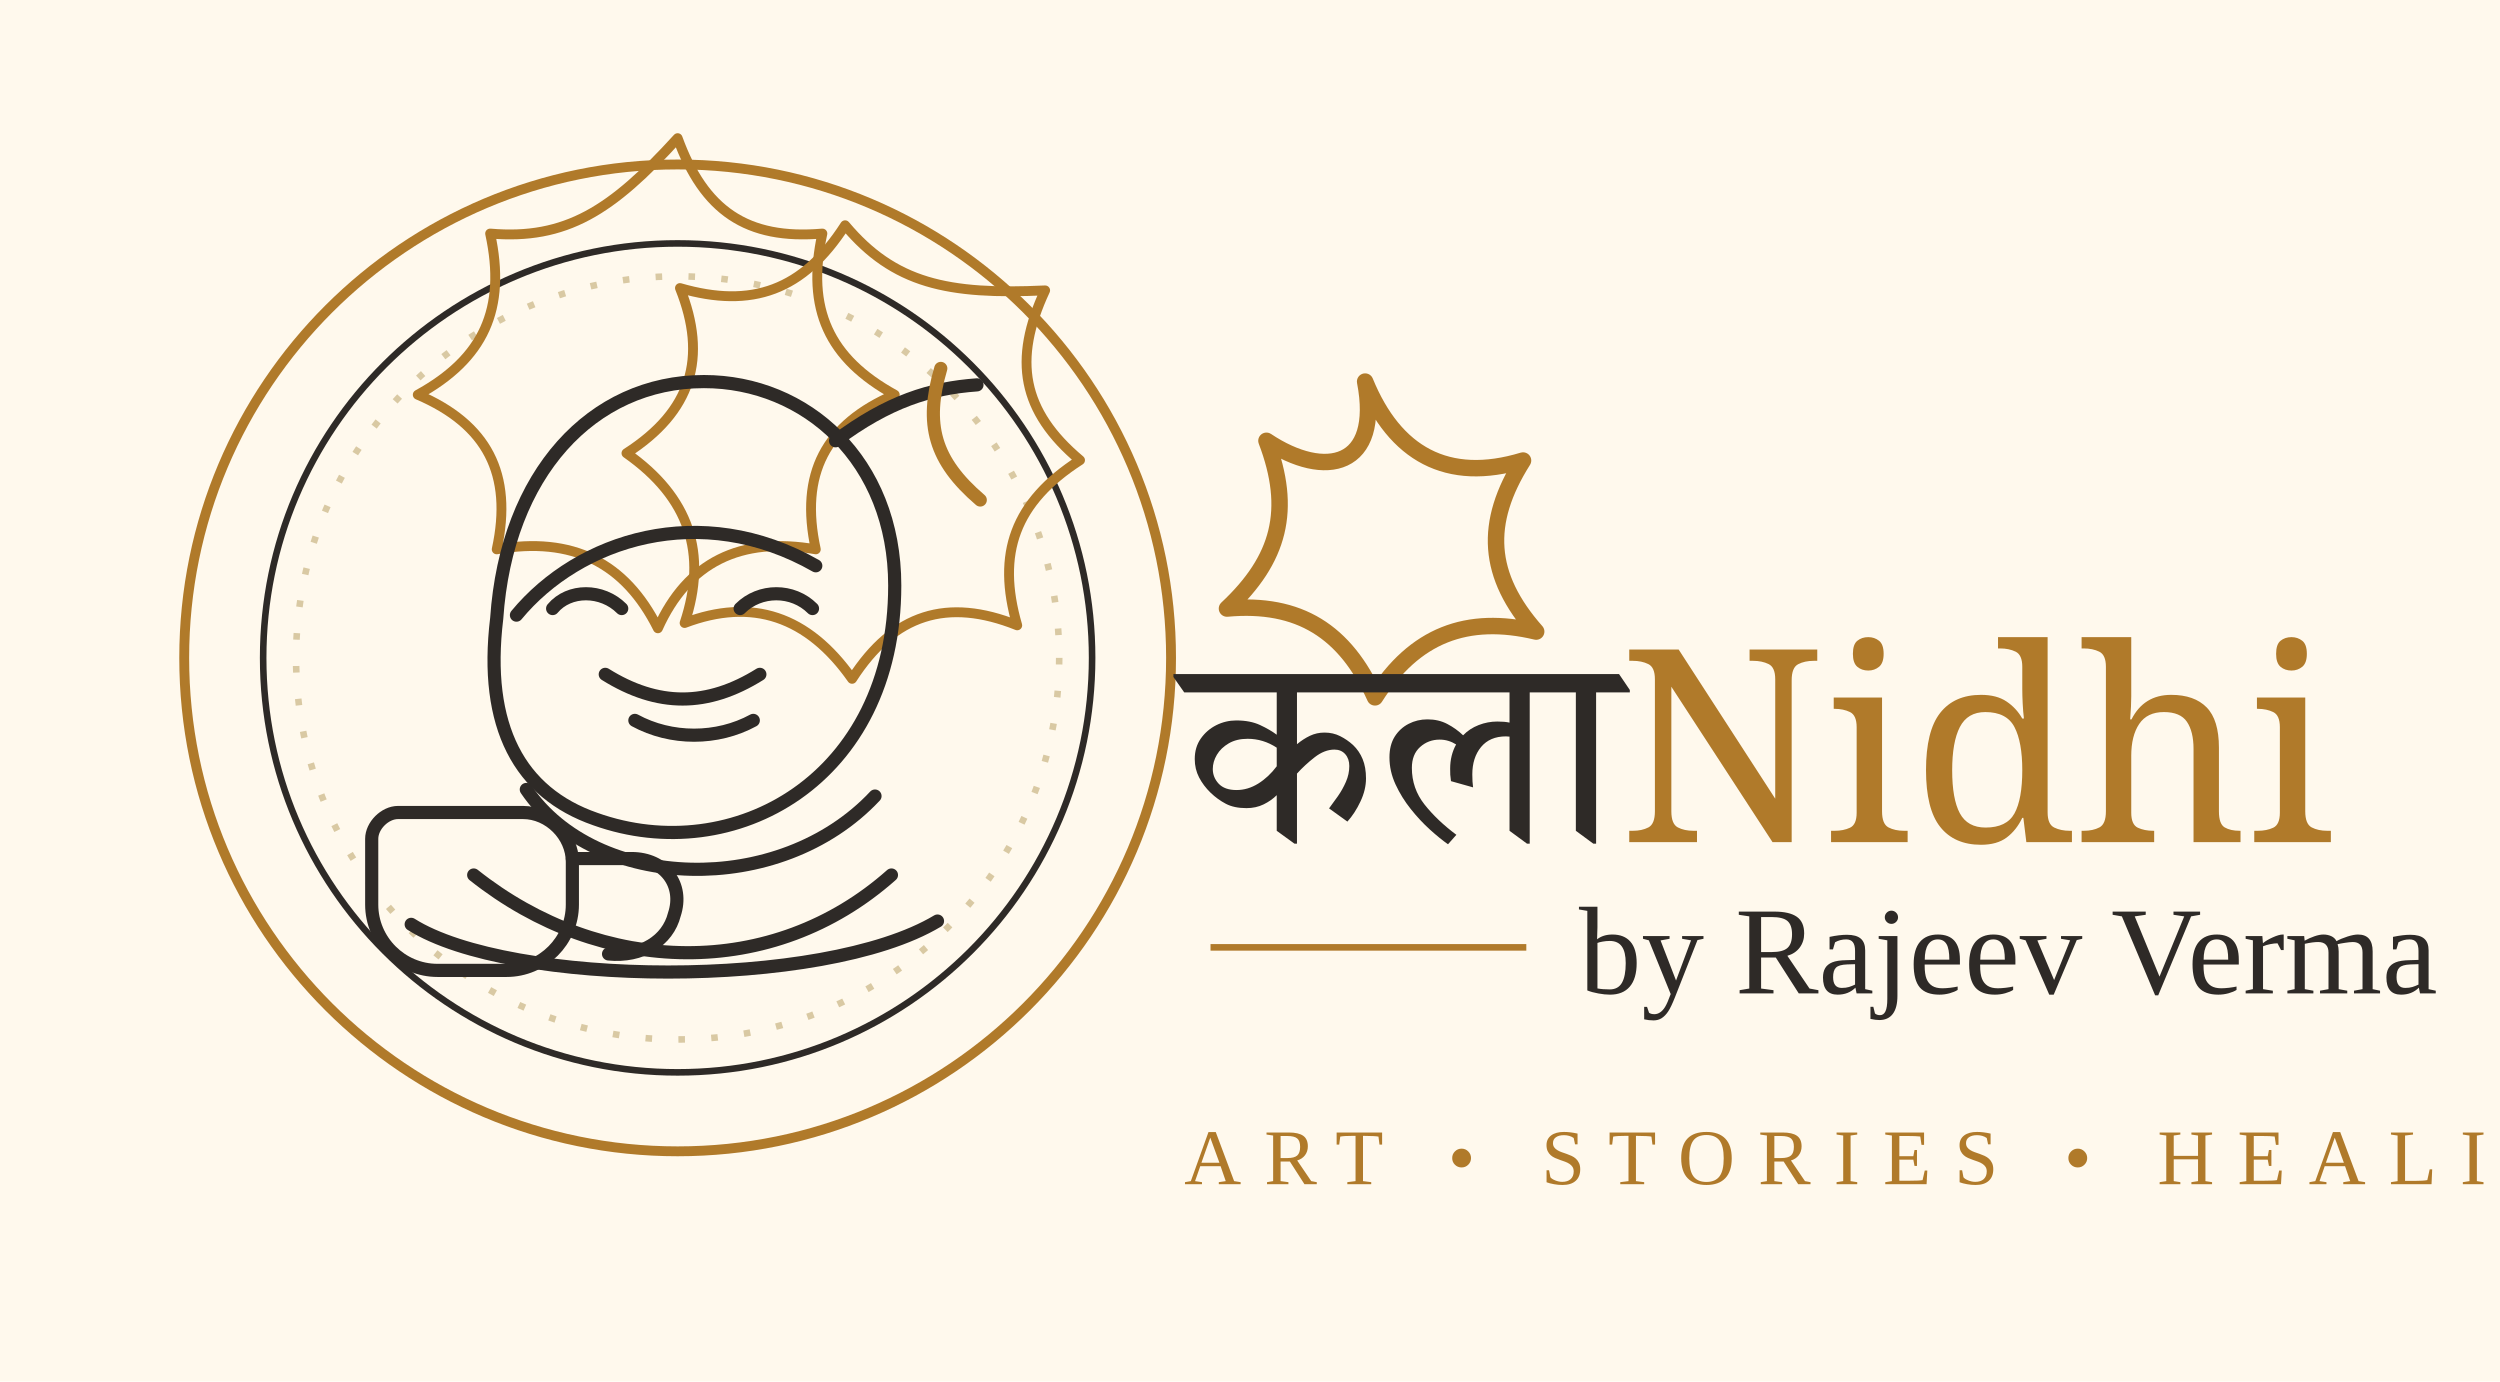
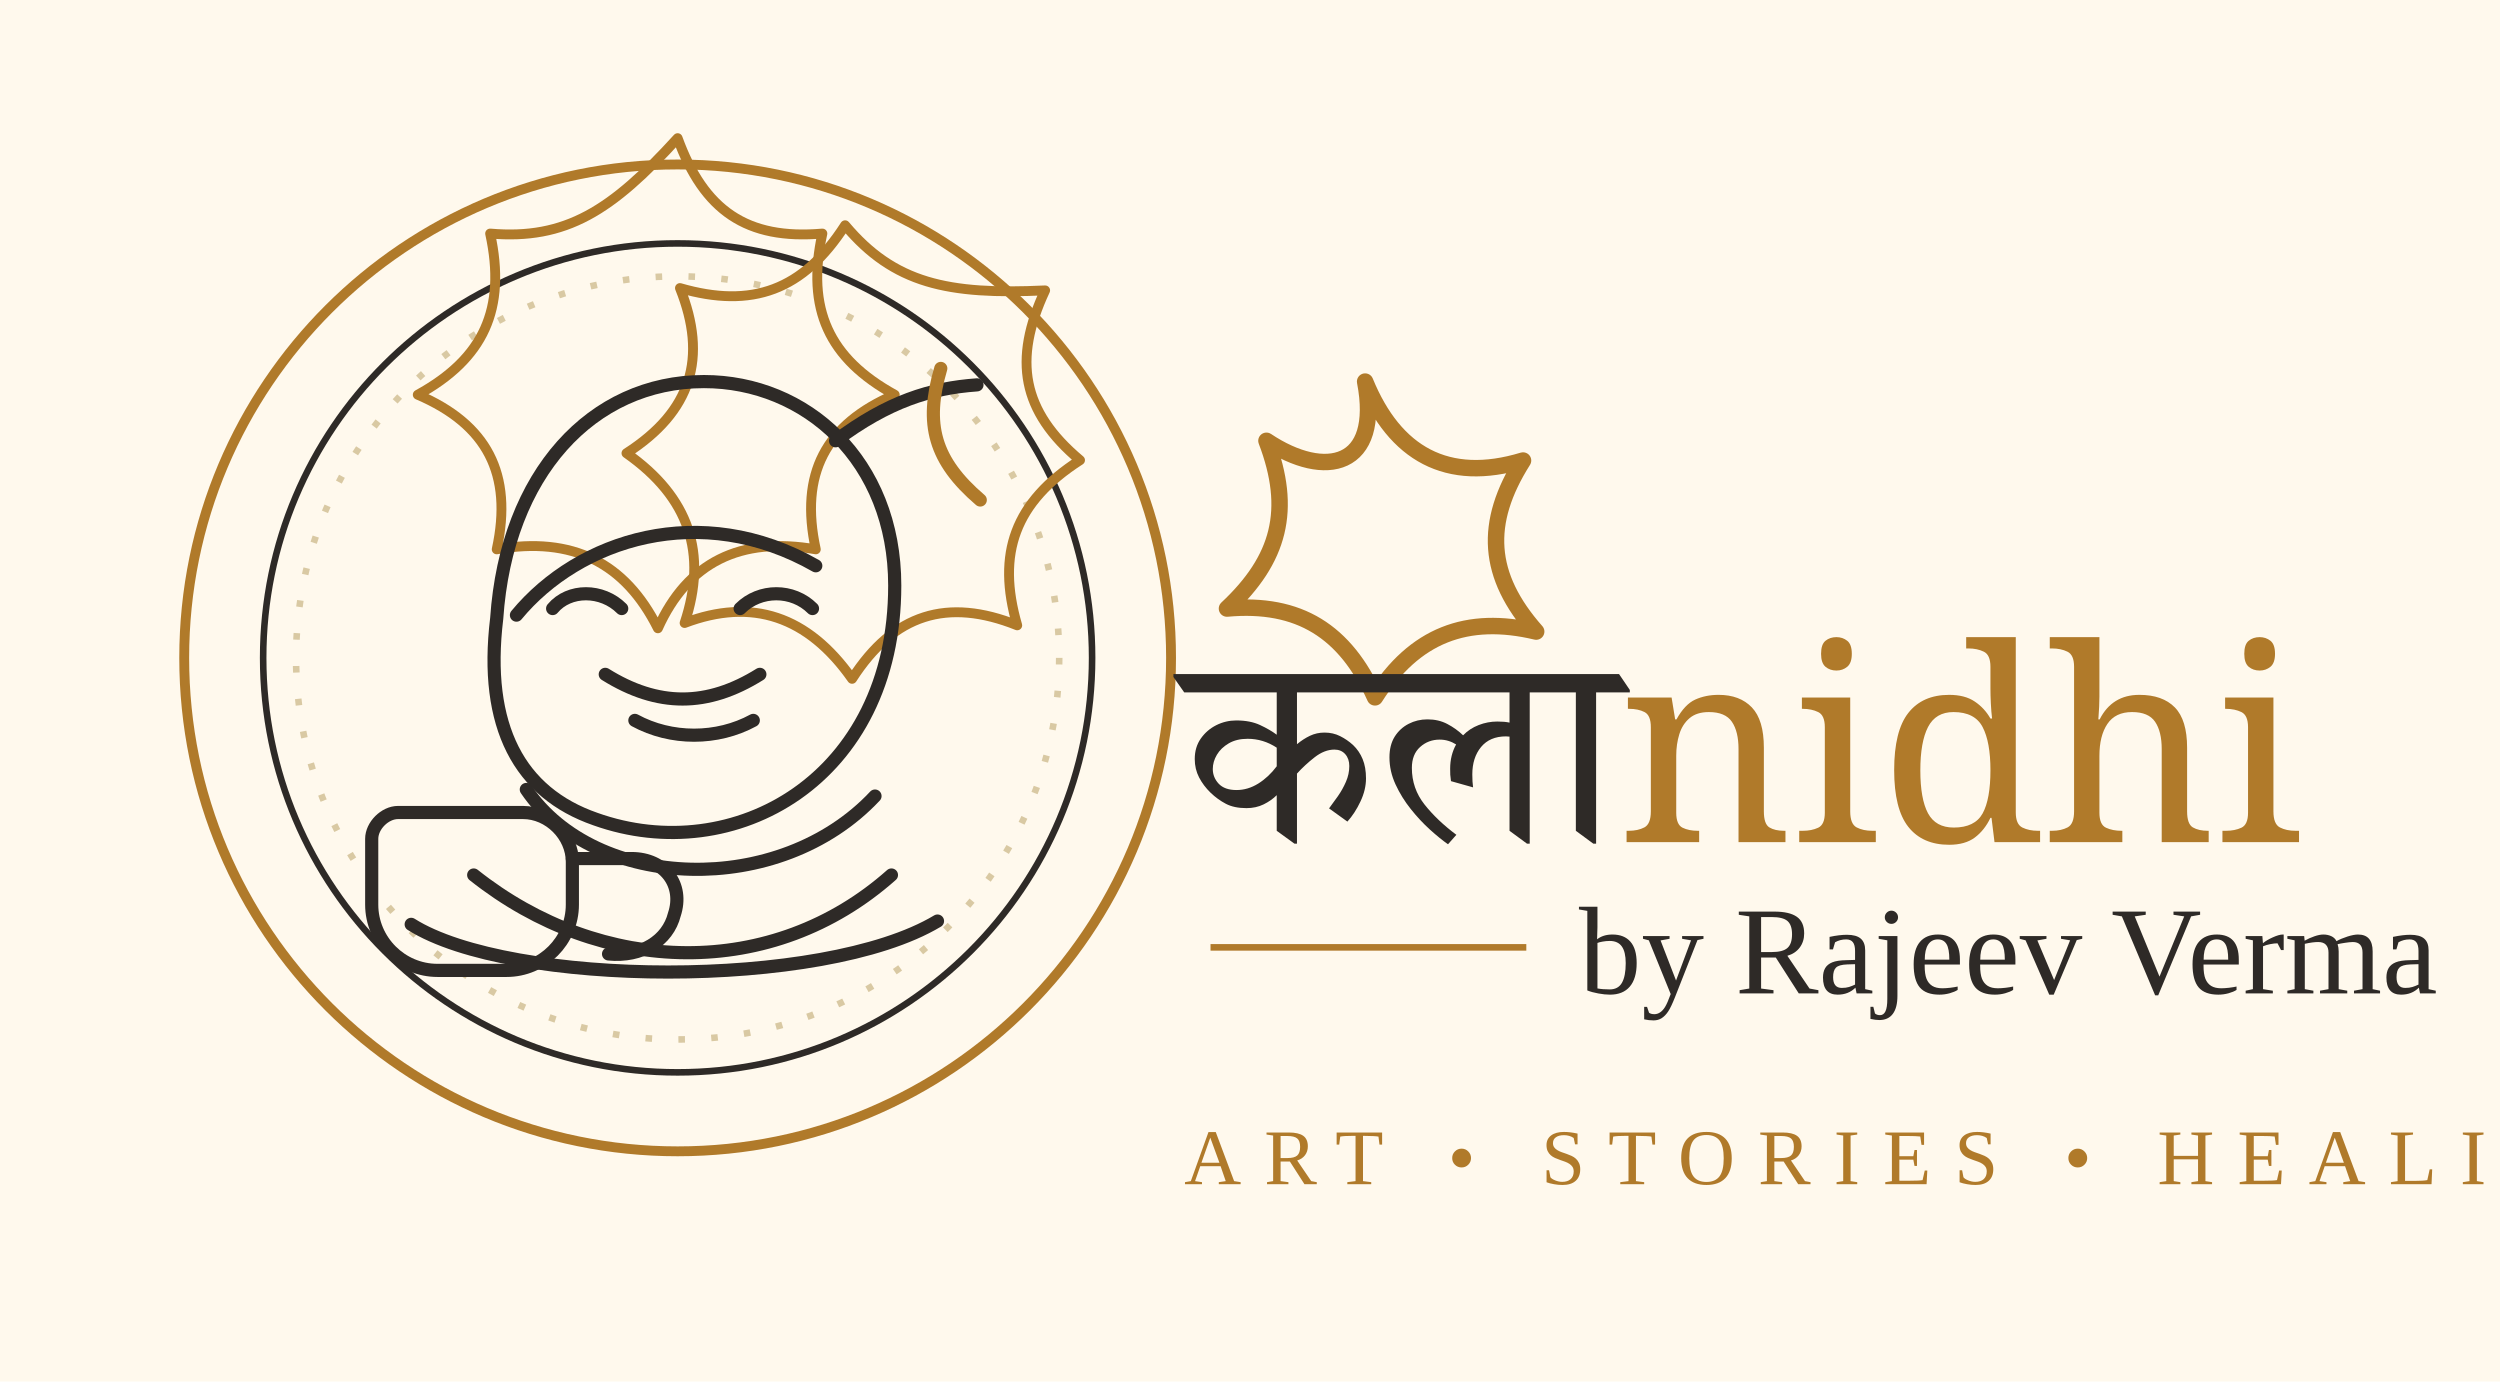
<svg xmlns="http://www.w3.org/2000/svg" viewBox="0 0 760 420" role="img" aria-labelledby="title desc">
  <rect width="760" height="420" fill="#FFF9ED" />
  <g transform="translate(42 36)">
    <circle cx="164" cy="164" r="150" fill="#FFF9ED" stroke="#B07A2A" stroke-width="3" />
    <circle cx="164" cy="164" r="126" fill="none" stroke="#2E2A27" stroke-width="2" />
    <circle cx="164" cy="164" r="116" fill="none" stroke="#D9C9A3" stroke-width="2" stroke-dasharray="2 8" />
    <g fill="none" stroke="#B07A2A" stroke-width="3" stroke-linecap="round" stroke-linejoin="round">
      <path d="M164 6c8 22 21 31 44 29-5 23 2 38 22 49-21 9-29 24-24 47-23-4-39 4-48 24-10-20-26-28-49-24 5-23-3-38-24-47 20-11 27-26 22-49 23 2 37-7 57-29Z" />
      <path d="M164 6c8 22 21 31 44 29-5 23 2 38 22 49-21 9-29 24-24 47-23-4-39 4-48 24-10-20-26-28-49-24 5-23-3-38-24-47 20-11 27-26 22-49 23 2 37-7 57-29Z" transform="rotate(45 164 164)" />
    </g>
    <g fill="none" stroke="#2E2A27" stroke-width="4" stroke-linecap="round" stroke-linejoin="round">
      <path d="M109 152c3-44 29-72 63-72 31 0 58 24 58 62 0 59-49 86-91 71-23-8-34-28-30-61Z" />
      <path d="M115 151c19-23 56-35 91-15M126 149c5-6 15-6 21 0m36 0c6-6 16-6 22 0M142 169c16 10 31 10 47 0M151 183c11 6 25 6 36 0M118 204c21 31 77 33 106 2M102 230c39 31 91 32 127 0M83 245c30 19 125 20 160-1" />
      <path d="M79 211h38c8 0 15 7 15 15v13c0 11-9 20-20 20H91c-11 0-20-9-20-20v-20c0-4 4-8 8-8Z" />
      <path d="M132 225h18c10 0 16 8 13 17-2 8-10 13-20 12M212 98c16-12 29-16 43-17" />
    </g>
    <path d="M244 76c-5 17-2 28 12 40" fill="none" stroke="#B07A2A" stroke-width="4" stroke-linecap="round" />
  </g>
  <g transform="translate(360 114)">
    <path d="M55 2c9 22 25 31 48 24-12 19-11 35 4 52-21-5-37 1-49 20-9-20-23-29-45-27 16-15 20-30 12-51 18 12 35 8 30-18Z" fill="none" stroke="#B07A2A" stroke-width="5" stroke-linejoin="round" />
-     <text x="0" y="142" font-family="'Noto Serif Devanagari', 'Nirmala UI', Georgia, serif" font-size="82" fill="#2E2A27">कला<tspan fill="#B07A2A">Nidhi</tspan>
+     <text x="0" y="142" font-family="'Noto Serif Devanagari', 'Nirmala UI', Georgia, serif" font-size="82" fill="#2E2A27">कला<tspan fill="#B07A2A">nidhi</tspan>
    </text>
    <line x1="8" y1="174" x2="104" y2="174" stroke="#B07A2A" stroke-width="2" />
    <text x="120" y="188" font-family="Georgia, 'Times New Roman', serif" font-size="38" fill="#2E2A27">by Rajeev Verma</text>
    <line x1="424" y1="174" x2="516" y2="174" stroke="#B07A2A" stroke-width="2" />
    <text x="0" y="246" font-family="Georgia, 'Times New Roman', serif" font-size="24" letter-spacing="7" fill="#B07A2A">ART • STORIES • HEALING</text>
  </g>
</svg>
